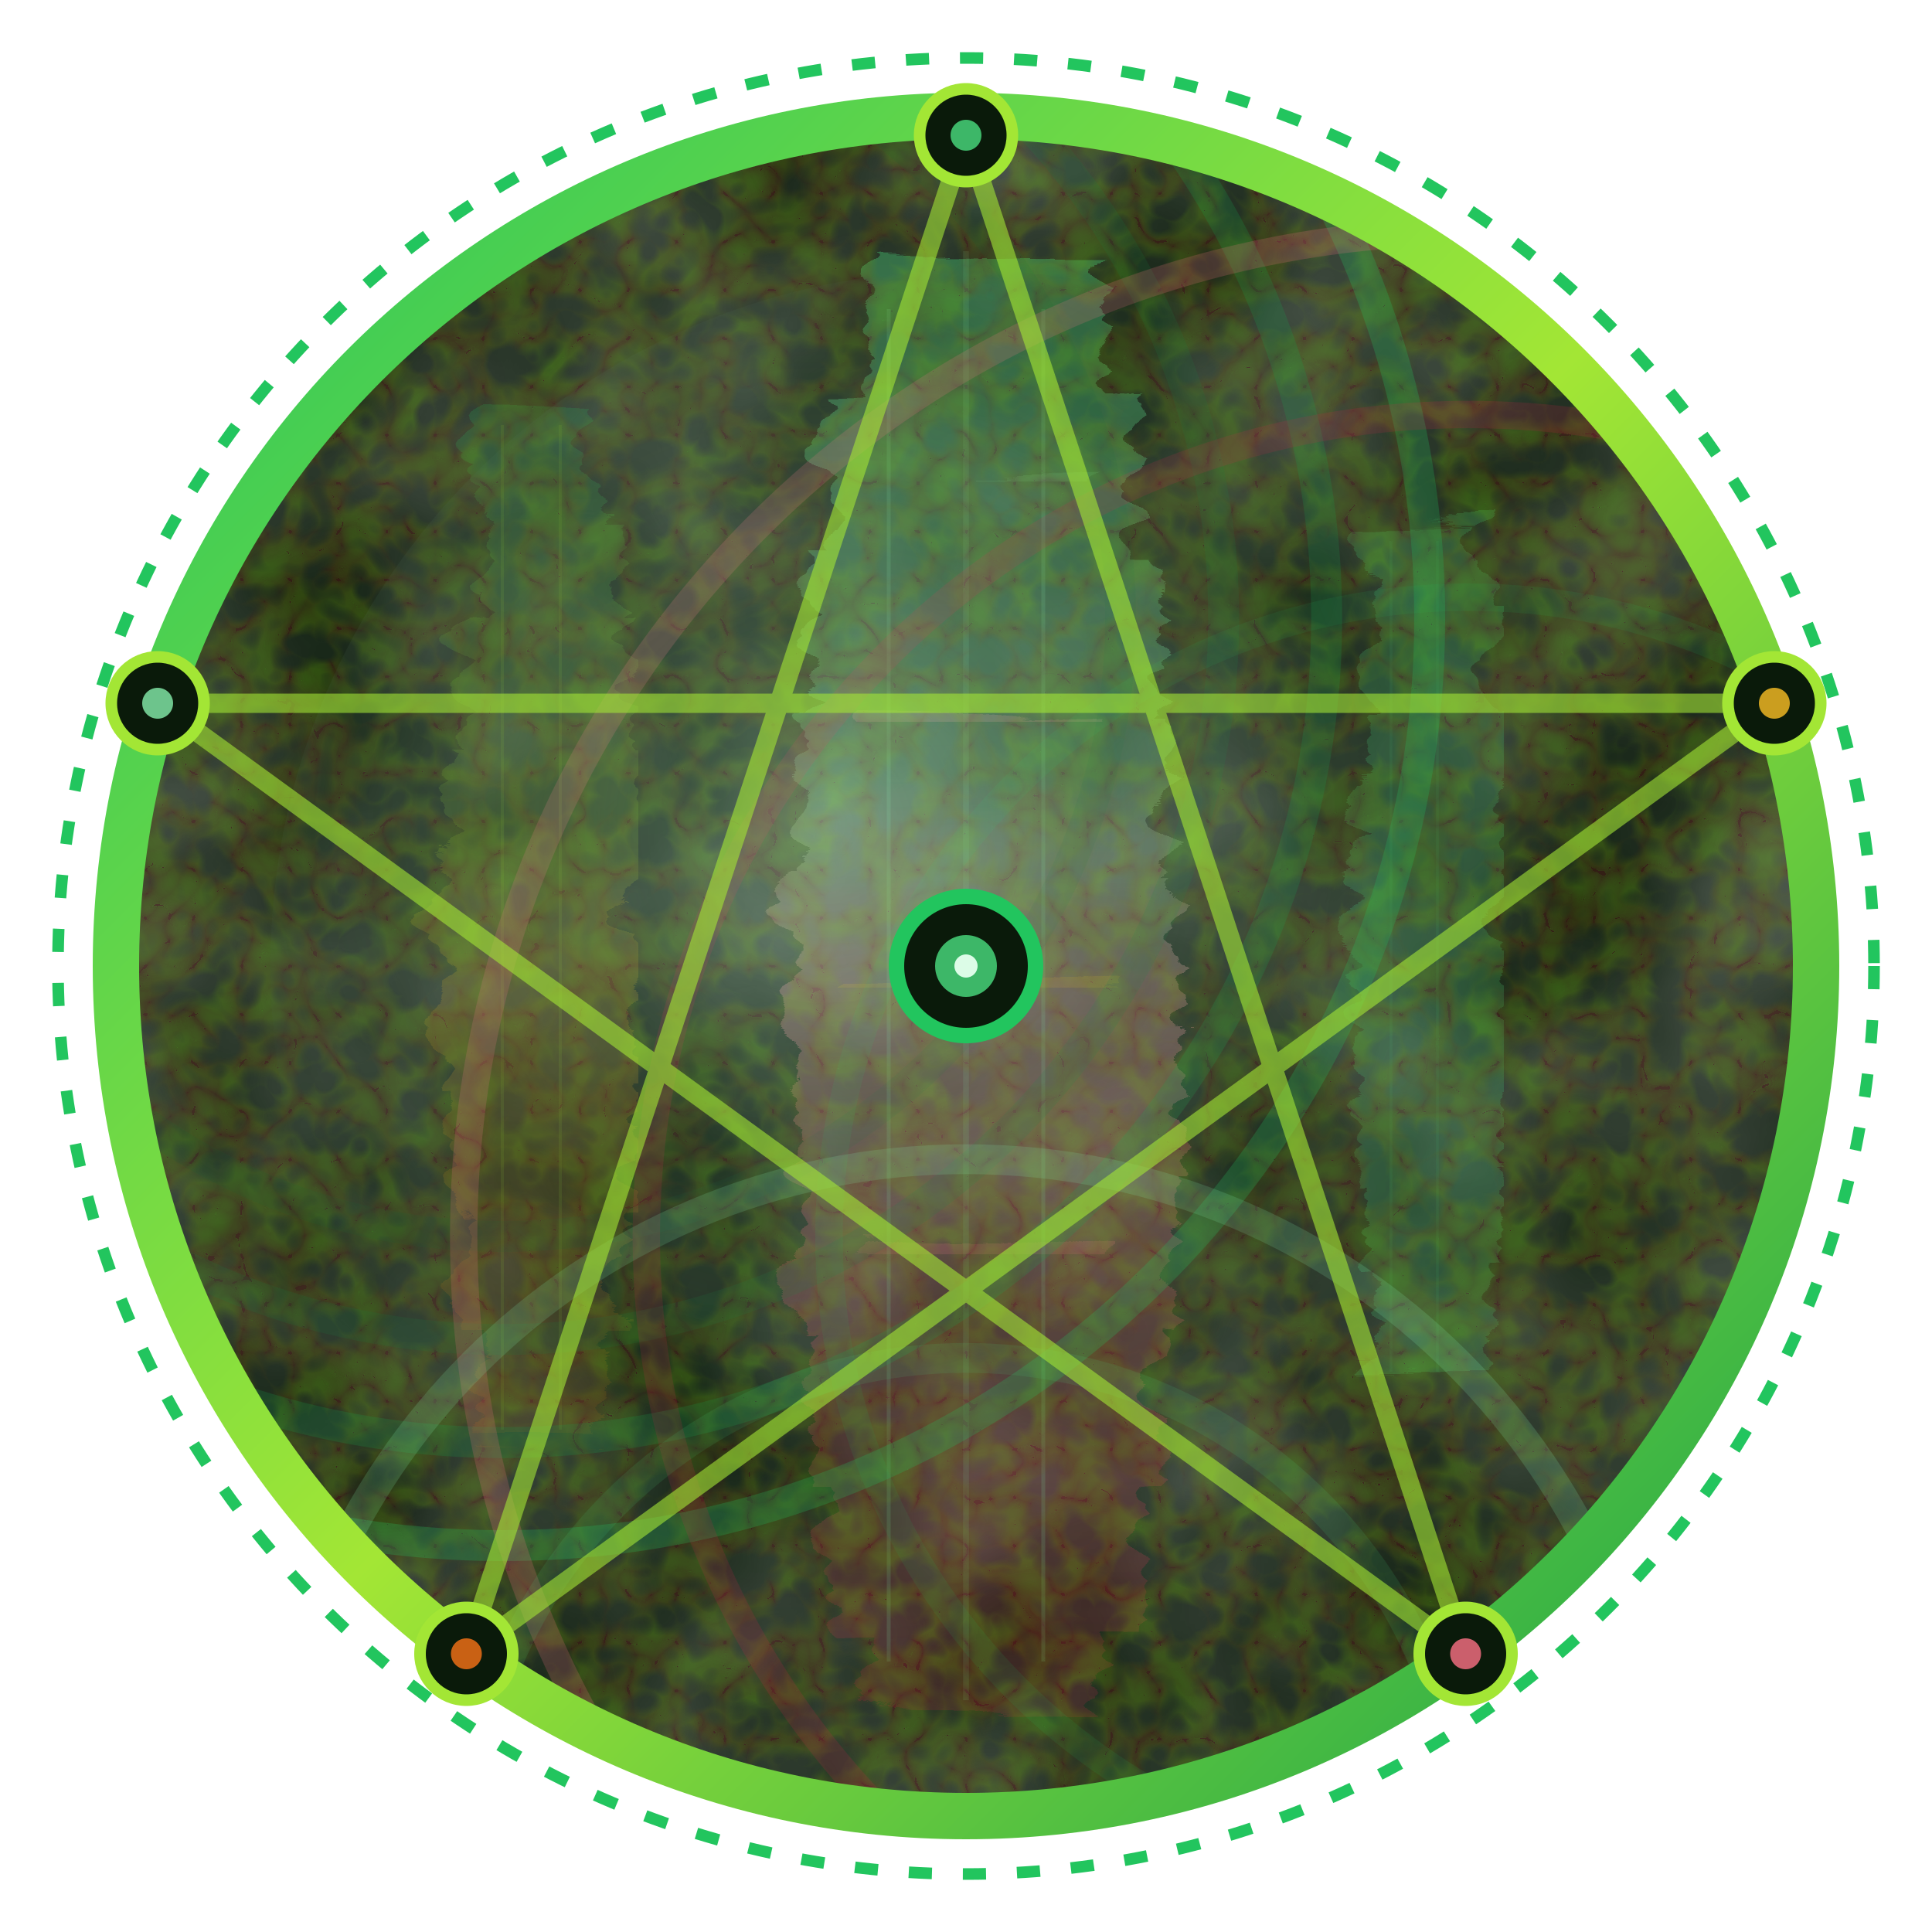
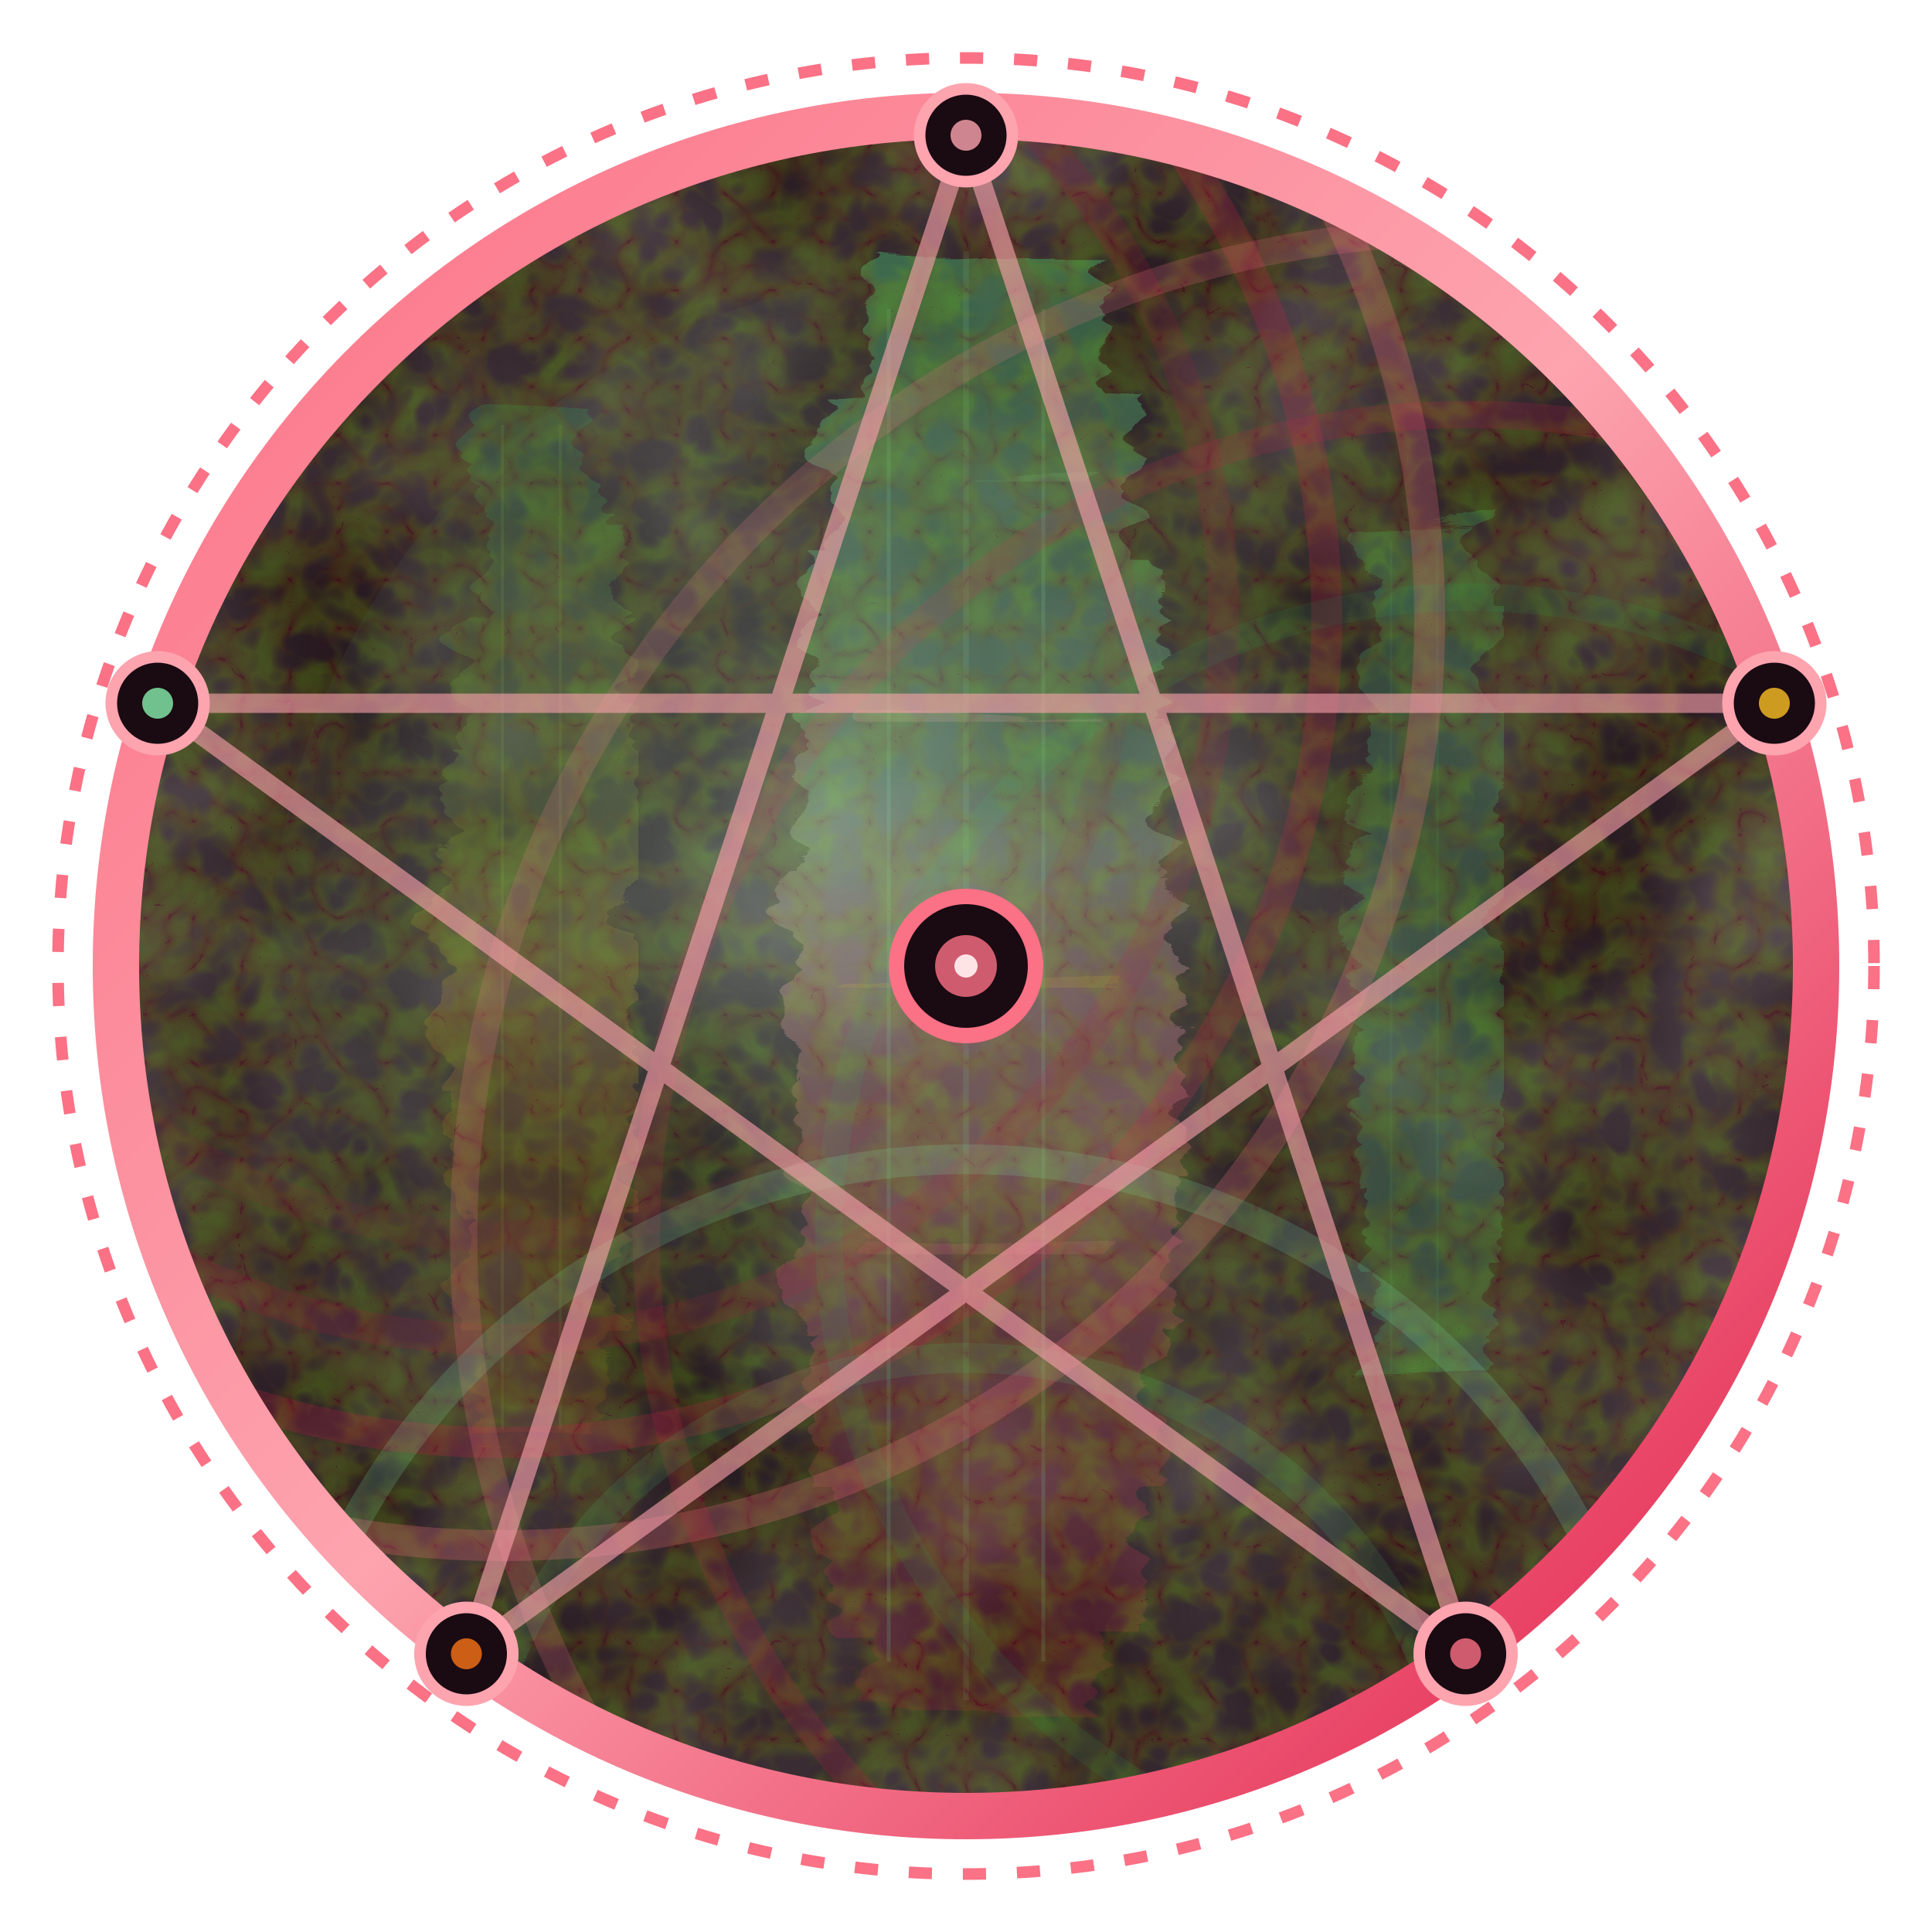
<svg xmlns="http://www.w3.org/2000/svg" viewBox="0 0 500 500" width="100%" height="100%">
  <defs>
    <clipPath id="circleClip">
      <circle cx="250" cy="250" r="220" />
    </clipPath>
    <linearGradient id="pleochroicGlow" x1="0%" y1="0%" x2="100%" y2="100%">
-       <stop offset="0%" stop-color="#22c55e" />
-       <stop offset="50%" stop-color="#a3e635" />
-       <stop offset="100%" stop-color="#16a34a" />
+       <stop offset="0%" stop-color="#fb7185" />
+       <stop offset="50%" stop-color="#fda4af" />
+       <stop offset="100%" stop-color="#e11d48" />
    </linearGradient>
    <linearGradient id="crystalZone1" x1="0%" y1="0%" x2="0%" y2="100%">
      <stop offset="0%" stop-color="#4ade80" stop-opacity="0.7" />
      <stop offset="35%" stop-color="#86efac" stop-opacity="0.5" />
      <stop offset="50%" stop-color="#fda4af" stop-opacity="0.6" />
      <stop offset="65%" stop-color="#fb7185" stop-opacity="0.5" />
      <stop offset="100%" stop-color="#e11d48" stop-opacity="0.3" />
    </linearGradient>
    <linearGradient id="crystalZone2" x1="0%" y1="0%" x2="0%" y2="100%">
      <stop offset="0%" stop-color="#22c55e" stop-opacity="0.5" />
      <stop offset="40%" stop-color="#a3e635" stop-opacity="0.4" />
      <stop offset="55%" stop-color="#fbbf24" stop-opacity="0.5" />
      <stop offset="100%" stop-color="#f97316" stop-opacity="0.3" />
    </linearGradient>
    <radialGradient id="centerGlow" cx="40%" cy="40%" r="60%">
      <stop offset="0%" stop-color="#bbf7d0" stop-opacity="0.3" />
      <stop offset="100%" stop-color="#0a1a0a" stop-opacity="0" />
    </radialGradient>
    <filter id="crystalNoise" x="0%" y="0%" width="100%" height="100%">
      <feTurbulence type="fractalNoise" baseFrequency="0.015" numOctaves="4" seed="17" result="noise" />
      <feColorMatrix type="saturate" values="0" result="mono" />
      <feComponentTransfer result="contrast">
        <feFuncR type="linear" slope="1.6" intercept="-0.3" />
        <feFuncG type="linear" slope="1.6" intercept="-0.3" />
        <feFuncB type="linear" slope="1.6" intercept="-0.3" />
      </feComponentTransfer>
      <feGaussianBlur stdDeviation="1.5" result="blurred" />
    </filter>
    <filter id="striations" x="-10%" y="-10%" width="120%" height="120%">
      <feTurbulence type="turbulence" baseFrequency="0.003 0.06" numOctaves="3" seed="31" result="turb" />
      <feDisplacementMap in="SourceGraphic" in2="turb" scale="18" xChannelSelector="R" yChannelSelector="G" />
    </filter>
    <filter id="speckles" x="0%" y="0%" width="100%" height="100%">
      <feTurbulence type="turbulence" baseFrequency="0.08" numOctaves="2" seed="15" result="speckle" />
      <feColorMatrix type="matrix" values="         0 0 0 0 0.2         0 1 0 0 0         0 0 0 0 0         0 0 0 -3 1.5" result="speckleMask" />
    </filter>
  </defs>
-   <circle cx="250" cy="250" r="220" fill="#0a1a0a" />
+   <circle cx="250" cy="250" r="220" fill="#1a0a12" />
  <g clip-path="url(#circleClip)">
-     <rect x="0" y="0" width="500" height="500" fill="#0d1f0d" filter="url(#crystalNoise)" opacity="0.4" />
+     <rect x="0" y="0" width="500" height="500" fill="#1f0d14" filter="url(#crystalNoise)" opacity="0.4" />
    <path d="M 220 60 L 240 60 L 260 60 L 280 60 L 280 100 L 290 100 L 290 140 L 295 140 L 295 180 L 298 180 L 298 220 L 300 220 L 300 260 L 300 300 L 298 300 L 298 340 L 295 340 L 295 380 L 290 380 L 290 420 L 280 420 L 280 440 L 260 440 L 240 440 L 220 440 L 220 420 L 210 420 L 210 380 L 205 380 L 205 340 L 202 340 L 202 300 L 200 300 L 200 260 L 200 220 L 202 220 L 202 180 L 205 180 L 205 140 L 210 140 L 210 100 L 220 100 Z" fill="url(#crystalZone1)" filter="url(#striations)" opacity="0.5" />
    <rect x="220" y="120" width="60" height="4" fill="#86efac" opacity="0.15" filter="url(#striations)" />
    <rect x="218" y="180" width="64" height="6" fill="#fda4af" opacity="0.2" filter="url(#striations)" />
    <rect x="215" y="250" width="70" height="5" fill="#fbbf24" opacity="0.15" filter="url(#striations)" />
    <rect x="218" y="320" width="64" height="4" fill="#fb7185" opacity="0.18" filter="url(#striations)" />
    <rect x="220" y="380" width="60" height="3" fill="#4ade80" opacity="0.12" filter="url(#striations)" />
    <path d="M 120 100 L 135 100 L 150 100 L 150 130 L 155 130 L 155 160 L 158 160 L 158 190 L 160 190 L 160 220 L 160 250 L 160 280 L 158 280 L 158 310 L 155 310 L 155 340 L 150 340 L 150 370 L 135 370 L 120 370 L 120 340 L 115 340 L 115 310 L 112 310 L 112 280 L 110 280 L 110 250 L 110 220 L 112 220 L 112 190 L 115 190 L 115 160 L 120 160 L 120 130 Z" fill="url(#crystalZone2)" filter="url(#striations)" opacity="0.35" />
    <path d="M 350 130 L 365 130 L 380 130 L 380 155 L 383 155 L 383 180 L 385 180 L 385 210 L 385 240 L 385 270 L 385 300 L 383 300 L 383 325 L 380 325 L 380 350 L 365 350 L 350 350 L 350 325 L 347 325 L 347 300 L 345 300 L 345 270 L 345 240 L 345 210 L 347 210 L 347 180 L 350 180 L 350 155 Z" fill="#4ade80" filter="url(#striations)" opacity="0.2" />
    <line x1="230" y1="80" x2="230" y2="430" stroke="#86efac" stroke-width="1" opacity="0.15" />
    <line x1="250" y1="65" x2="250" y2="440" stroke="#86efac" stroke-width="1.5" opacity="0.12" />
    <line x1="270" y1="80" x2="270" y2="430" stroke="#86efac" stroke-width="1" opacity="0.15" />
    <line x1="130" y1="110" x2="130" y2="370" stroke="#a3e635" stroke-width="0.8" opacity="0.1" />
    <line x1="145" y1="110" x2="145" y2="370" stroke="#a3e635" stroke-width="0.8" opacity="0.1" />
    <line x1="360" y1="140" x2="360" y2="355" stroke="#4ade80" stroke-width="0.7" opacity="0.08" />
    <line x1="372" y1="140" x2="372" y2="355" stroke="#4ade80" stroke-width="0.7" opacity="0.08" />
    <rect x="0" y="0" width="500" height="500" fill="#000" filter="url(#speckles)" opacity="0.25" />
-     <circle cx="130" cy="160" r="240.0" fill="none" stroke="#22c55e" stroke-width="8.0" opacity="0.25" />
-     <circle cx="130" cy="160" r="213.333" fill="none" stroke="#16a34a" stroke-width="8.0" opacity="0.2" />
-     <circle cx="130" cy="160" r="186.667" fill="none" stroke="#15803d" stroke-width="8.0" opacity="0.15" />
-     <circle cx="130" cy="160" r="160.0" fill="none" stroke="#0d6b30" stroke-width="8.0" opacity="0.1" />
+     <circle cx="130" cy="160" r="240.0" fill="none" stroke="#fb7185" stroke-width="8.0" opacity="0.25" />
+     <circle cx="130" cy="160" r="213.333" fill="none" stroke="#e11d48" stroke-width="8.0" opacity="0.2" />
+     <circle cx="130" cy="160" r="186.667" fill="none" stroke="#be123c" stroke-width="8.0" opacity="0.15" />
+     <circle cx="130" cy="160" r="160.0" fill="none" stroke="#9f1239" stroke-width="8.0" opacity="0.1" />
    <circle cx="380" cy="320" r="260.0" fill="none" stroke="#fb7185" stroke-width="7.09" opacity="0.2" />
    <circle cx="380" cy="320" r="212.727" fill="none" stroke="#e11d48" stroke-width="7.09" opacity="0.15" />
    <circle cx="380" cy="320" r="165.455" fill="none" stroke="#22c55e" stroke-width="7.09" opacity="0.1" />
    <circle cx="250" cy="480" r="180.0" fill="none" stroke="#86efac" stroke-width="7.71" opacity="0.18" />
    <circle cx="250" cy="480" r="128.571" fill="none" stroke="#4ade80" stroke-width="7.71" opacity="0.12" />
  </g>
  <circle cx="250" cy="250" r="180" fill="url(#centerGlow)" />
  <circle cx="250" cy="250" r="220" fill="none" stroke="url(#pleochroicGlow)" stroke-width="12" />
-   <circle cx="250" cy="250" r="235" fill="none" stroke="#22c55e" stroke-width="3" stroke-dasharray="6, 8" />
-   <path d="M 250 35 L 379.3 428 L 40.8 182 L 459.2 182 L 120.7 428 Z" fill="none" stroke="#a3e635" stroke-width="5" stroke-linejoin="round" opacity="0.6" />
-   <circle cx="250" cy="250" r="18" fill="#0a1a0a" stroke="#22c55e" stroke-width="4" />
-   <circle cx="250" cy="250" r="8" fill="#4ade80" opacity="0.8" />
-   <circle cx="250" cy="250" r="3" fill="#dcfce7" />
+   <circle cx="250" cy="250" r="235" fill="none" stroke="#fb7185" stroke-width="3" stroke-dasharray="6, 8" />
+   <path d="M 250 35 L 379.3 428 L 40.8 182 L 459.2 182 L 120.7 428 Z" fill="none" stroke="#fda4af" stroke-width="5" stroke-linejoin="round" opacity="0.6" />
+   <circle cx="250" cy="250" r="18" fill="#1a0a12" stroke="#fb7185" stroke-width="4" />
+   <circle cx="250" cy="250" r="8" fill="#fb7185" opacity="0.8" />
+   <circle cx="250" cy="250" r="3" fill="#ffe4e6" />
  <g>
-     <circle cx="250" cy="35" r="12" fill="#0a1a0a" stroke="#a3e635" stroke-width="3" />
-     <circle cx="250" cy="35" r="4" fill="#4ade80" opacity="0.8" />
+     <circle cx="250" cy="35" r="12" fill="#1a0a12" stroke="#fda4af" stroke-width="3" />
+     <circle cx="250" cy="35" r="4" fill="#fda4af" opacity="0.8" />
  </g>
  <g>
-     <circle cx="379.3" cy="428" r="12" fill="#0a1a0a" stroke="#a3e635" stroke-width="3" />
+     <circle cx="379.3" cy="428" r="12" fill="#1a0a12" stroke="#fda4af" stroke-width="3" />
    <circle cx="379.3" cy="428" r="4" fill="#fb7185" opacity="0.8" />
  </g>
  <g>
-     <circle cx="40.8" cy="182" r="12" fill="#0a1a0a" stroke="#a3e635" stroke-width="3" />
+     <circle cx="40.8" cy="182" r="12" fill="#1a0a12" stroke="#fda4af" stroke-width="3" />
    <circle cx="40.8" cy="182" r="4" fill="#86efac" opacity="0.8" />
  </g>
  <g>
-     <circle cx="459.2" cy="182" r="12" fill="#0a1a0a" stroke="#a3e635" stroke-width="3" />
+     <circle cx="459.2" cy="182" r="12" fill="#1a0a12" stroke="#fda4af" stroke-width="3" />
    <circle cx="459.2" cy="182" r="4" fill="#fbbf24" opacity="0.8" />
  </g>
  <g>
-     <circle cx="120.7" cy="428" r="12" fill="#0a1a0a" stroke="#a3e635" stroke-width="3" />
+     <circle cx="120.7" cy="428" r="12" fill="#1a0a12" stroke="#fda4af" stroke-width="3" />
    <circle cx="120.7" cy="428" r="4" fill="#f97316" opacity="0.8" />
  </g>
</svg>
